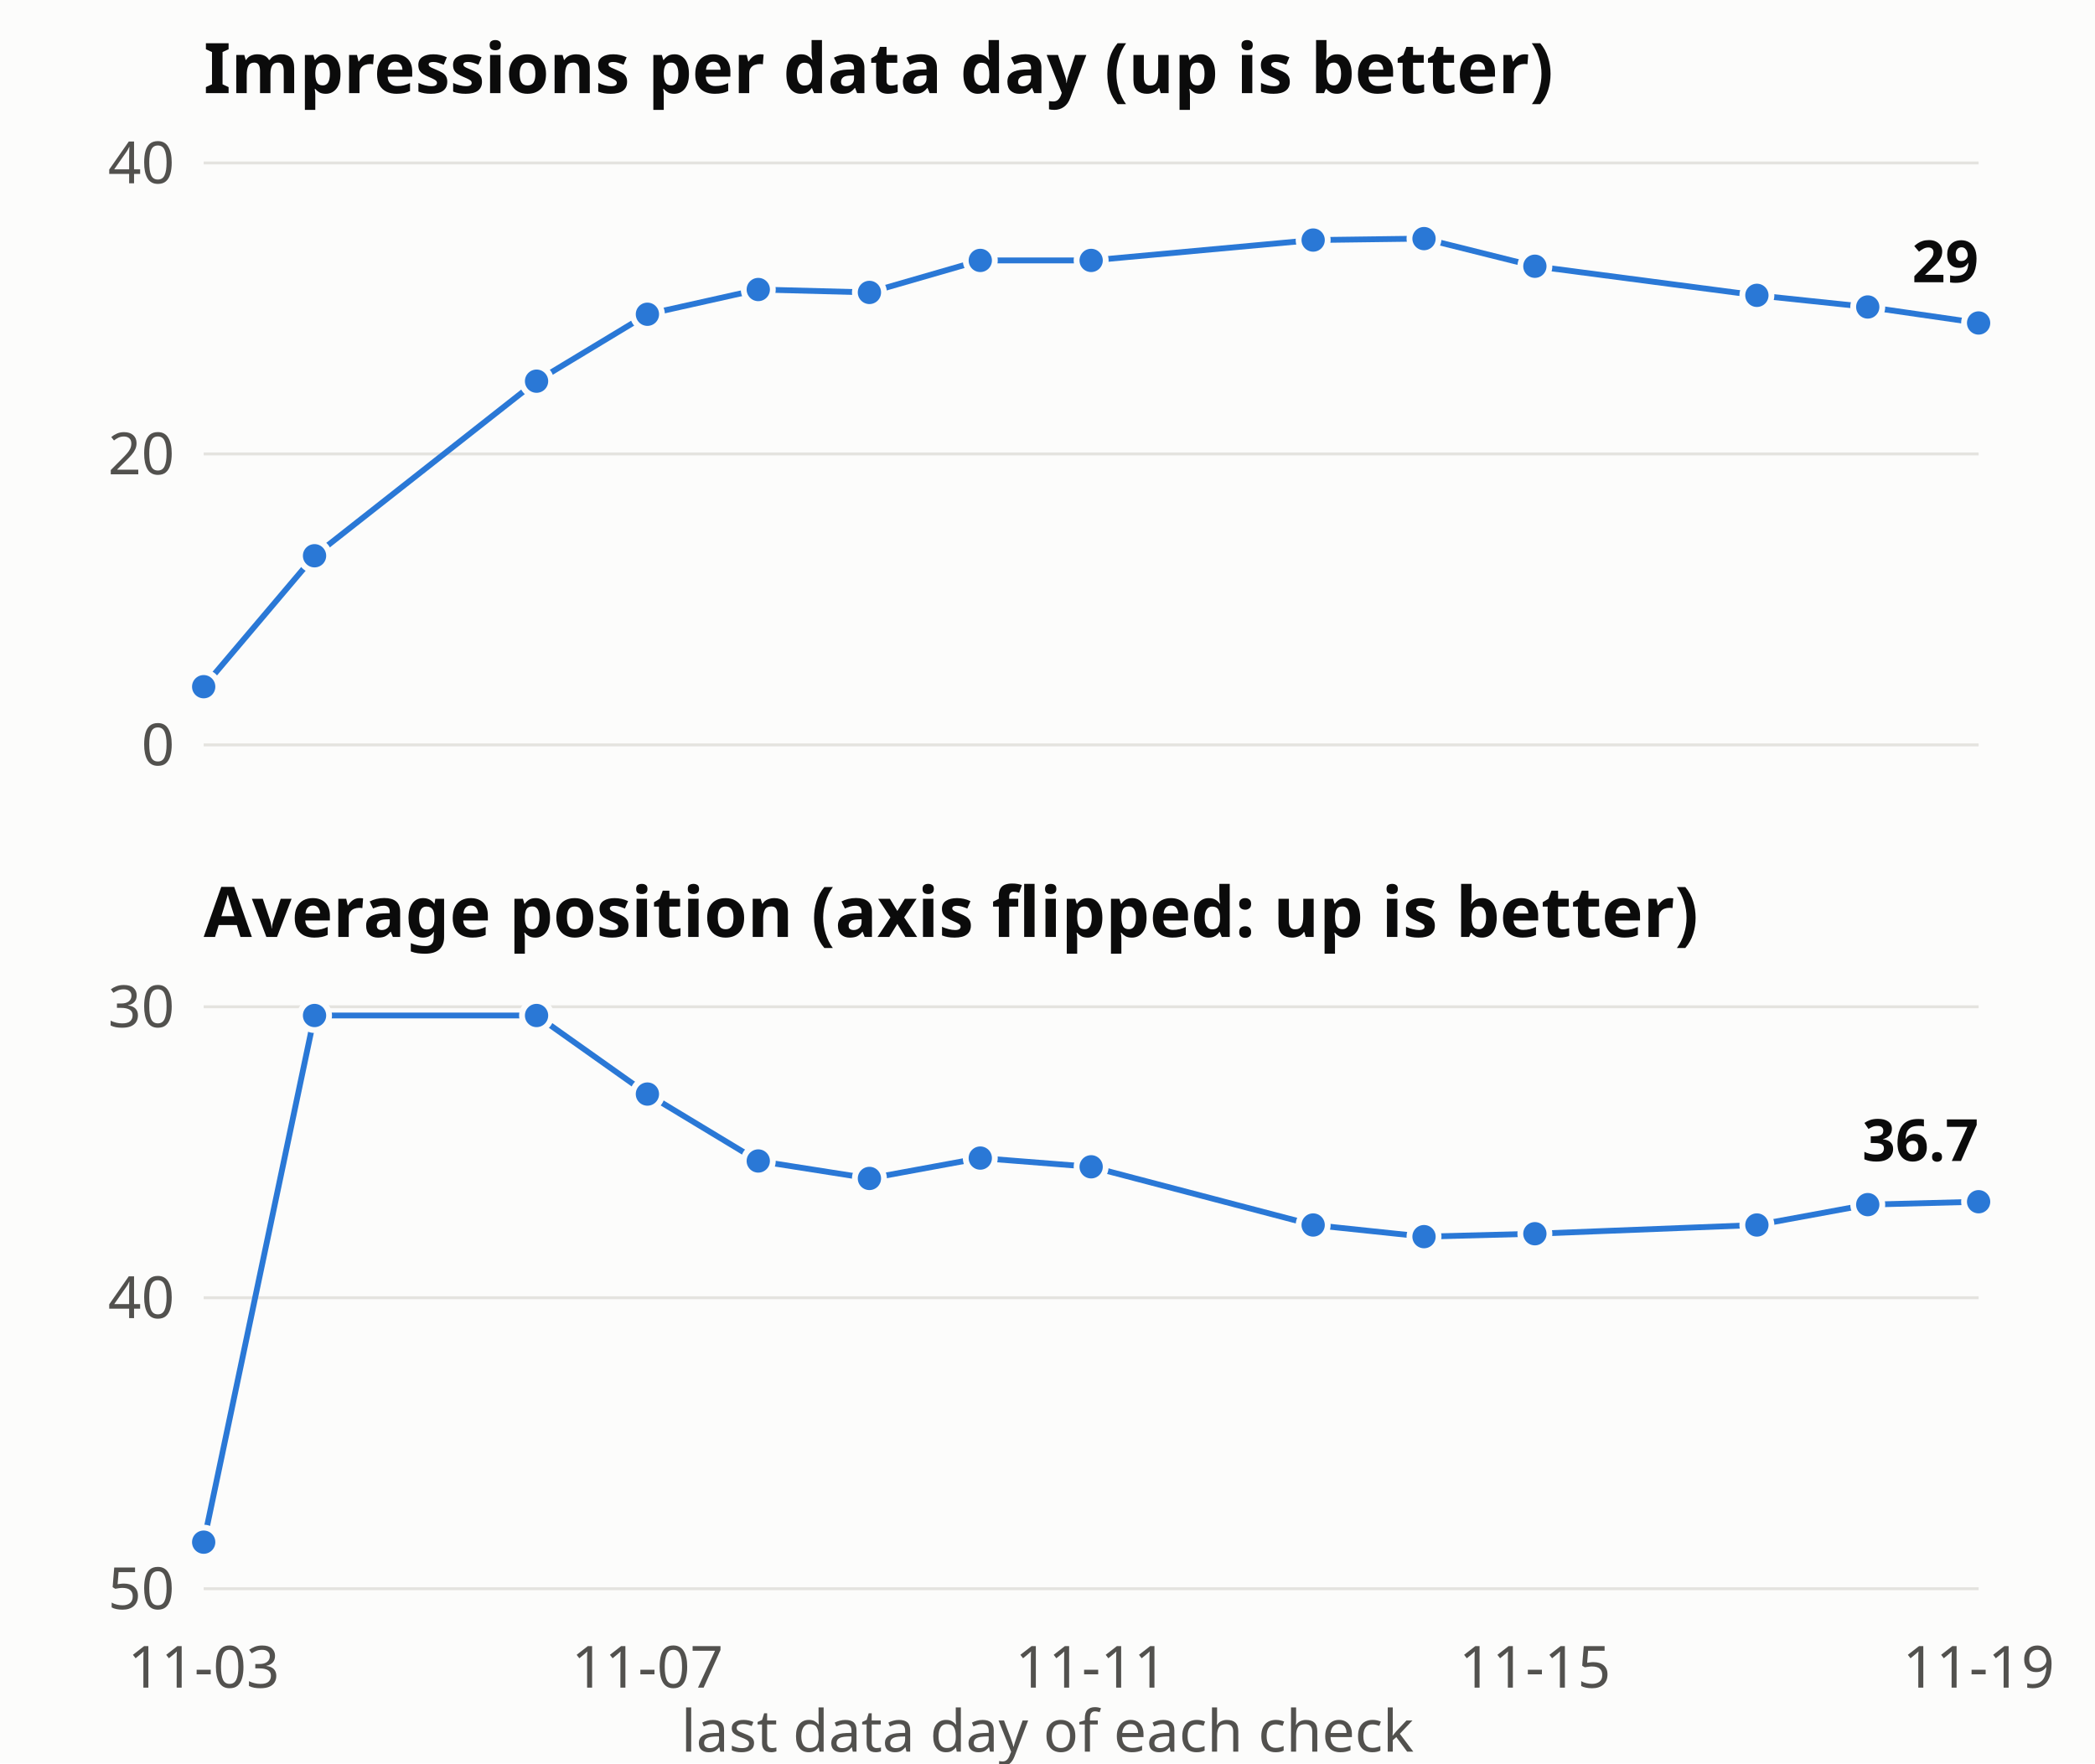
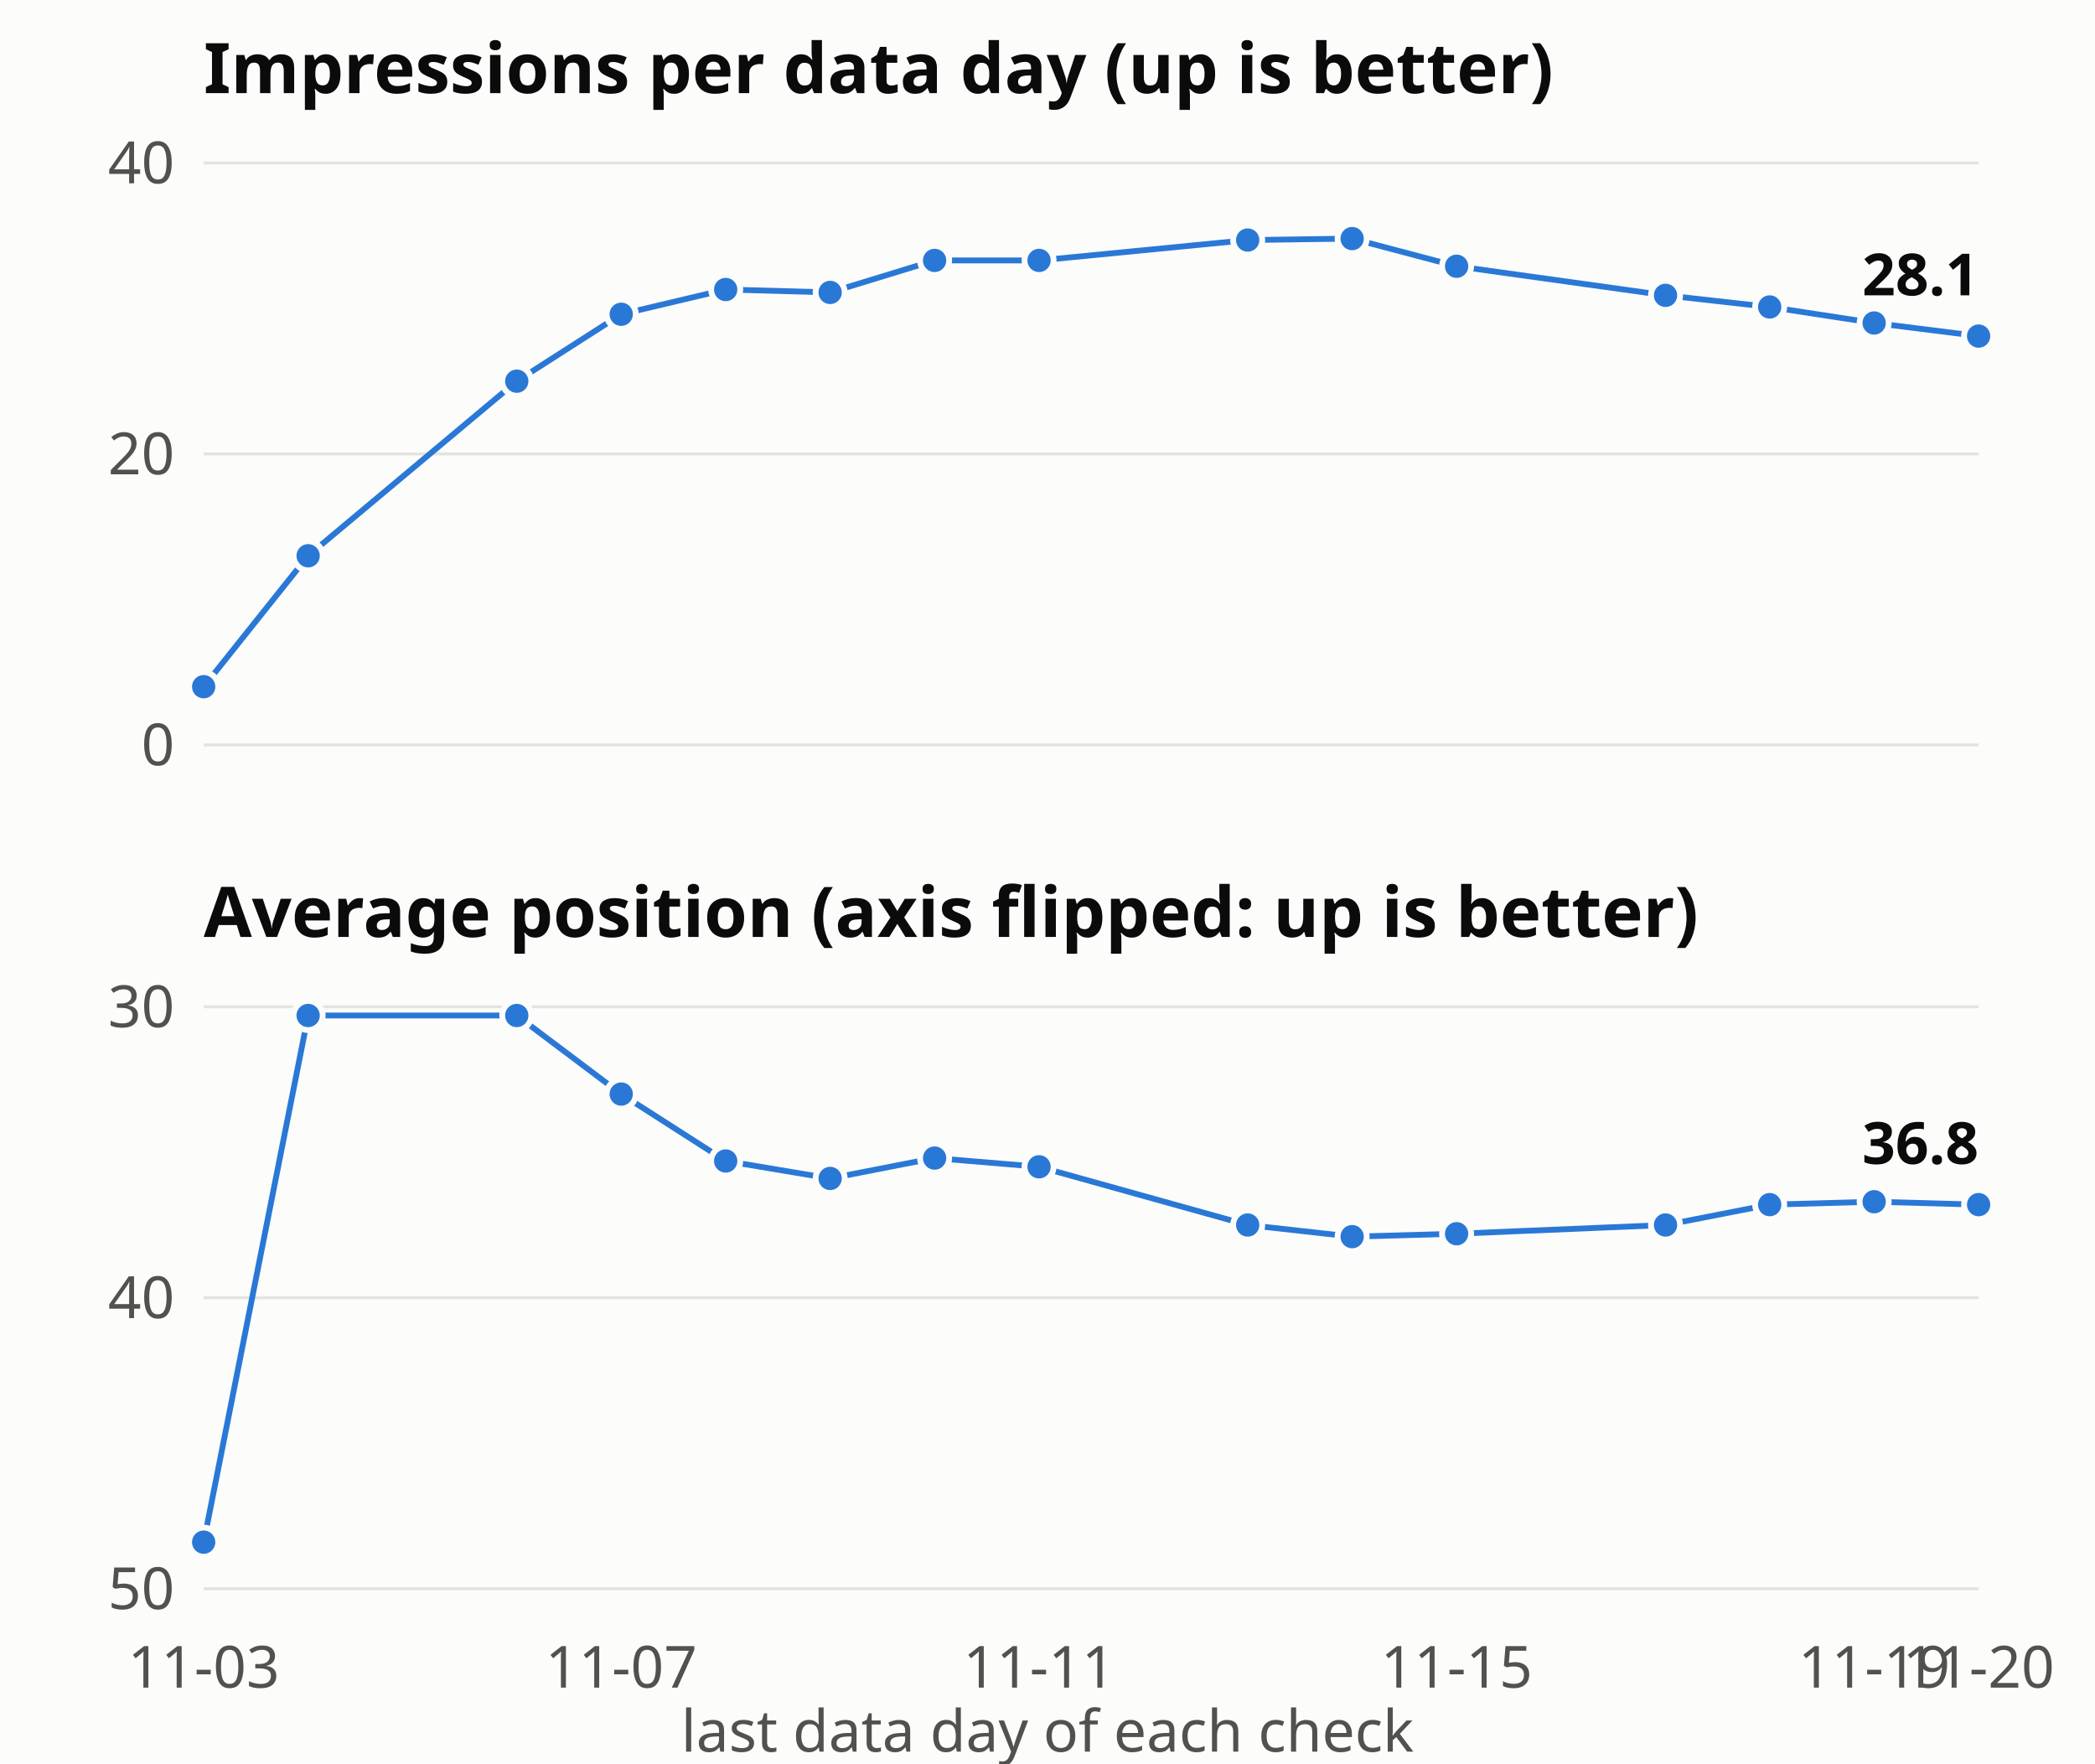
<svg xmlns="http://www.w3.org/2000/svg" viewBox="0 0 720 606" role="img" aria-label="Search Console trend: impressions per data day and average position by check">
  <style>
.bg{fill:#fcfcfb}.title{font:600 24px system-ui,sans-serif;fill:#0b0b0b}.axis,.label{font:20px system-ui,sans-serif;fill:#52514e}.label{fill:#0b0b0b;font-weight:600}
.grid{stroke:#e4e3df;stroke-width:1}.line{fill:none;stroke:#2a78d6;stroke-width:2;stroke-linejoin:round}.dot{fill:#2a78d6;stroke:#fcfcfb;stroke-width:2}
@media (prefers-color-scheme: dark){.bg{fill:#1a1a19}.title,.label{fill:#f0efec}.axis{fill:#c3c2b7}.grid{stroke:#383835}.line{stroke:#3987e5}.dot{fill:#3987e5;stroke:#1a1a19}}
</style>
  <rect class="bg" width="720" height="606" />
  <text x="70" y="32" class="title">Impressions per data day (up is better)</text>
  <line x1="70" x2="680" y1="256" y2="256" class="grid" />
  <text x="60" y="263" text-anchor="end" class="axis">0</text>
  <line x1="70" x2="680" y1="156" y2="156" class="grid" />
  <text x="60" y="163" text-anchor="end" class="axis">20</text>
  <line x1="70" x2="680" y1="56" y2="56" class="grid" />
  <text x="60" y="63" text-anchor="end" class="axis">40</text>
-   <polyline points="70,236 108.1,191 184.4,131 222.5,108 260.6,99.5 298.8,100.5 336.9,89.5 375,89.5 451.3,82.5 489.4,82 527.5,91.5 603.8,101.5 641.9,105.5 680,111" class="line" />
+   <polyline points="70,236 105.9,191 177.6,131 213.5,108 249.4,99.5 285.3,100.5 321.2,89.5 357.1,89.5 428.8,82.5 464.7,82 500.6,91.5 572.4,101.5 608.2,105.5 644.1,111 680,115.5" class="line" />
  <circle cx="70" cy="236" r="5" class="dot" />
-   <circle cx="108.1" cy="191" r="5" class="dot" />
-   <circle cx="184.4" cy="131" r="5" class="dot" />
-   <circle cx="222.5" cy="108" r="5" class="dot" />
-   <circle cx="260.6" cy="99.5" r="5" class="dot" />
-   <circle cx="298.8" cy="100.5" r="5" class="dot" />
-   <circle cx="336.9" cy="89.5" r="5" class="dot" />
-   <circle cx="375" cy="89.5" r="5" class="dot" />
-   <circle cx="451.3" cy="82.5" r="5" class="dot" />
-   <circle cx="489.4" cy="82" r="5" class="dot" />
-   <circle cx="527.5" cy="91.5" r="5" class="dot" />
-   <circle cx="603.8" cy="101.5" r="5" class="dot" />
-   <circle cx="641.9" cy="105.5" r="5" class="dot" />
-   <circle cx="680" cy="111" r="5" class="dot" />
-   <text x="680" y="97" text-anchor="end" class="label">29</text>
+   <circle cx="105.9" cy="191" r="5" class="dot" />
+   <circle cx="177.6" cy="131" r="5" class="dot" />
+   <circle cx="213.5" cy="108" r="5" class="dot" />
+   <circle cx="249.4" cy="99.5" r="5" class="dot" />
+   <circle cx="285.3" cy="100.5" r="5" class="dot" />
+   <circle cx="321.2" cy="89.5" r="5" class="dot" />
+   <circle cx="357.1" cy="89.5" r="5" class="dot" />
+   <circle cx="428.8" cy="82.5" r="5" class="dot" />
+   <circle cx="464.7" cy="82" r="5" class="dot" />
+   <circle cx="500.6" cy="91.5" r="5" class="dot" />
+   <circle cx="572.4" cy="101.5" r="5" class="dot" />
+   <circle cx="608.2" cy="105.5" r="5" class="dot" />
+   <circle cx="644.1" cy="111" r="5" class="dot" />
+   <circle cx="680" cy="115.5" r="5" class="dot" />
+   <text x="680" y="101.5" text-anchor="end" class="label">28.1</text>
  <text x="70" y="322" class="title">Average position (axis flipped: up is better)</text>
  <line x1="70" x2="680" y1="346" y2="346" class="grid" />
  <text x="60" y="353" text-anchor="end" class="axis">30</text>
  <line x1="70" x2="680" y1="446" y2="446" class="grid" />
  <text x="60" y="453" text-anchor="end" class="axis">40</text>
  <line x1="70" x2="680" y1="546" y2="546" class="grid" />
  <text x="60" y="553" text-anchor="end" class="axis">50</text>
-   <polyline points="70,530 108.1,349 184.4,349 222.5,376 260.6,399 298.8,405 336.9,398 375,401 451.3,421 489.4,425 527.5,424 603.8,421 641.9,414 680,413" class="line" />
+   <polyline points="70,530 105.9,349 177.6,349 213.5,376 249.4,399 285.3,405 321.2,398 357.1,401 428.8,421 464.7,425 500.6,424 572.4,421 608.2,414 644.1,413 680,414" class="line" />
  <circle cx="70" cy="530" r="5" class="dot" />
-   <circle cx="108.1" cy="349" r="5" class="dot" />
-   <circle cx="184.4" cy="349" r="5" class="dot" />
-   <circle cx="222.5" cy="376" r="5" class="dot" />
-   <circle cx="260.6" cy="399" r="5" class="dot" />
-   <circle cx="298.8" cy="405" r="5" class="dot" />
-   <circle cx="336.9" cy="398" r="5" class="dot" />
-   <circle cx="375" cy="401" r="5" class="dot" />
-   <circle cx="451.3" cy="421" r="5" class="dot" />
-   <circle cx="489.4" cy="425" r="5" class="dot" />
-   <circle cx="527.5" cy="424" r="5" class="dot" />
-   <circle cx="603.8" cy="421" r="5" class="dot" />
-   <circle cx="641.9" cy="414" r="5" class="dot" />
-   <circle cx="680" cy="413" r="5" class="dot" />
-   <text x="680" y="399" text-anchor="end" class="label">36.7</text>
+   <circle cx="105.9" cy="349" r="5" class="dot" />
+   <circle cx="177.6" cy="349" r="5" class="dot" />
+   <circle cx="213.5" cy="376" r="5" class="dot" />
+   <circle cx="249.4" cy="399" r="5" class="dot" />
+   <circle cx="285.3" cy="405" r="5" class="dot" />
+   <circle cx="321.2" cy="398" r="5" class="dot" />
+   <circle cx="357.1" cy="401" r="5" class="dot" />
+   <circle cx="428.8" cy="421" r="5" class="dot" />
+   <circle cx="464.7" cy="425" r="5" class="dot" />
+   <circle cx="500.6" cy="424" r="5" class="dot" />
+   <circle cx="572.4" cy="421" r="5" class="dot" />
+   <circle cx="608.2" cy="414" r="5" class="dot" />
+   <circle cx="644.1" cy="413" r="5" class="dot" />
+   <circle cx="680" cy="414" r="5" class="dot" />
+   <text x="680" y="400" text-anchor="end" class="label">36.8</text>
  <text x="70" y="580" text-anchor="middle" class="axis">11-03</text>
-   <text x="222.5" y="580" text-anchor="middle" class="axis">11-07</text>
-   <text x="375" y="580" text-anchor="middle" class="axis">11-11</text>
-   <text x="527.5" y="580" text-anchor="middle" class="axis">11-15</text>
-   <text x="680" y="580" text-anchor="middle" class="axis">11-19</text>
+   <text x="213.5" y="580" text-anchor="middle" class="axis">11-07</text>
+   <text x="357.1" y="580" text-anchor="middle" class="axis">11-11</text>
+   <text x="500.6" y="580" text-anchor="middle" class="axis">11-15</text>
+   <text x="644.1" y="580" text-anchor="middle" class="axis">11-19</text>
+   <text x="680" y="580" text-anchor="middle" class="axis">11-20</text>
  <text x="360" y="602" text-anchor="middle" class="axis">last data day of each check</text>
</svg>
